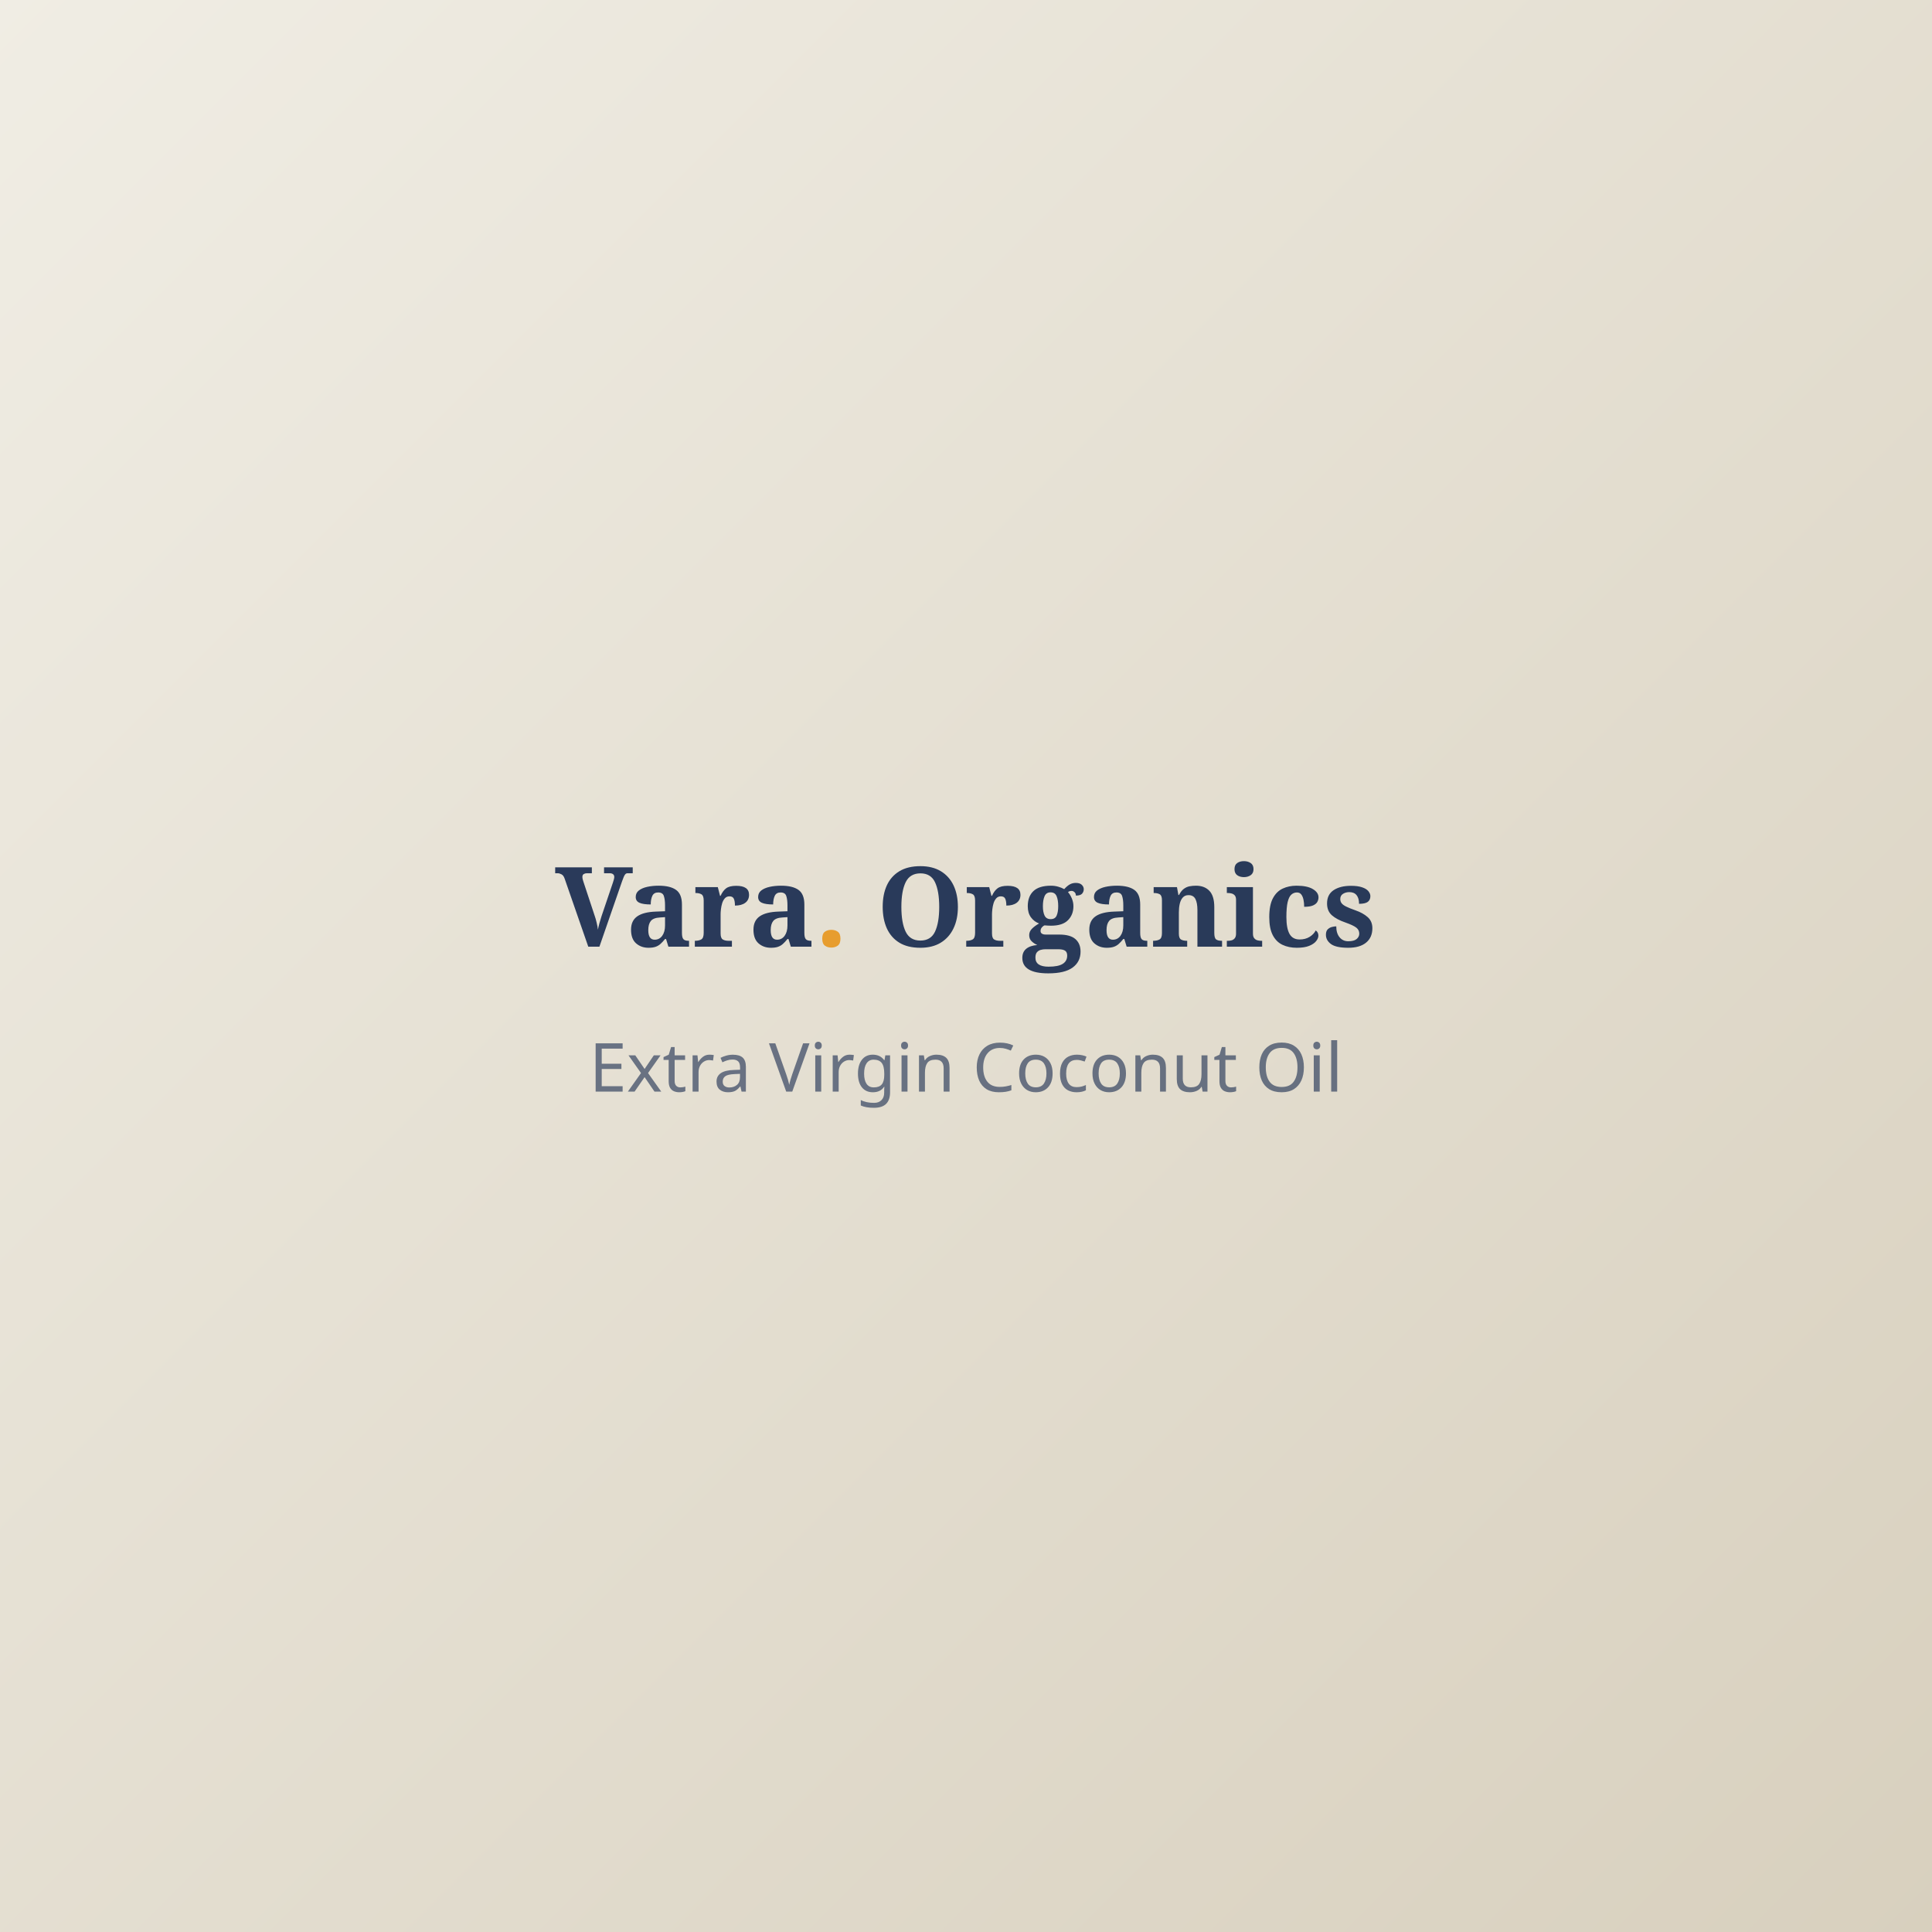
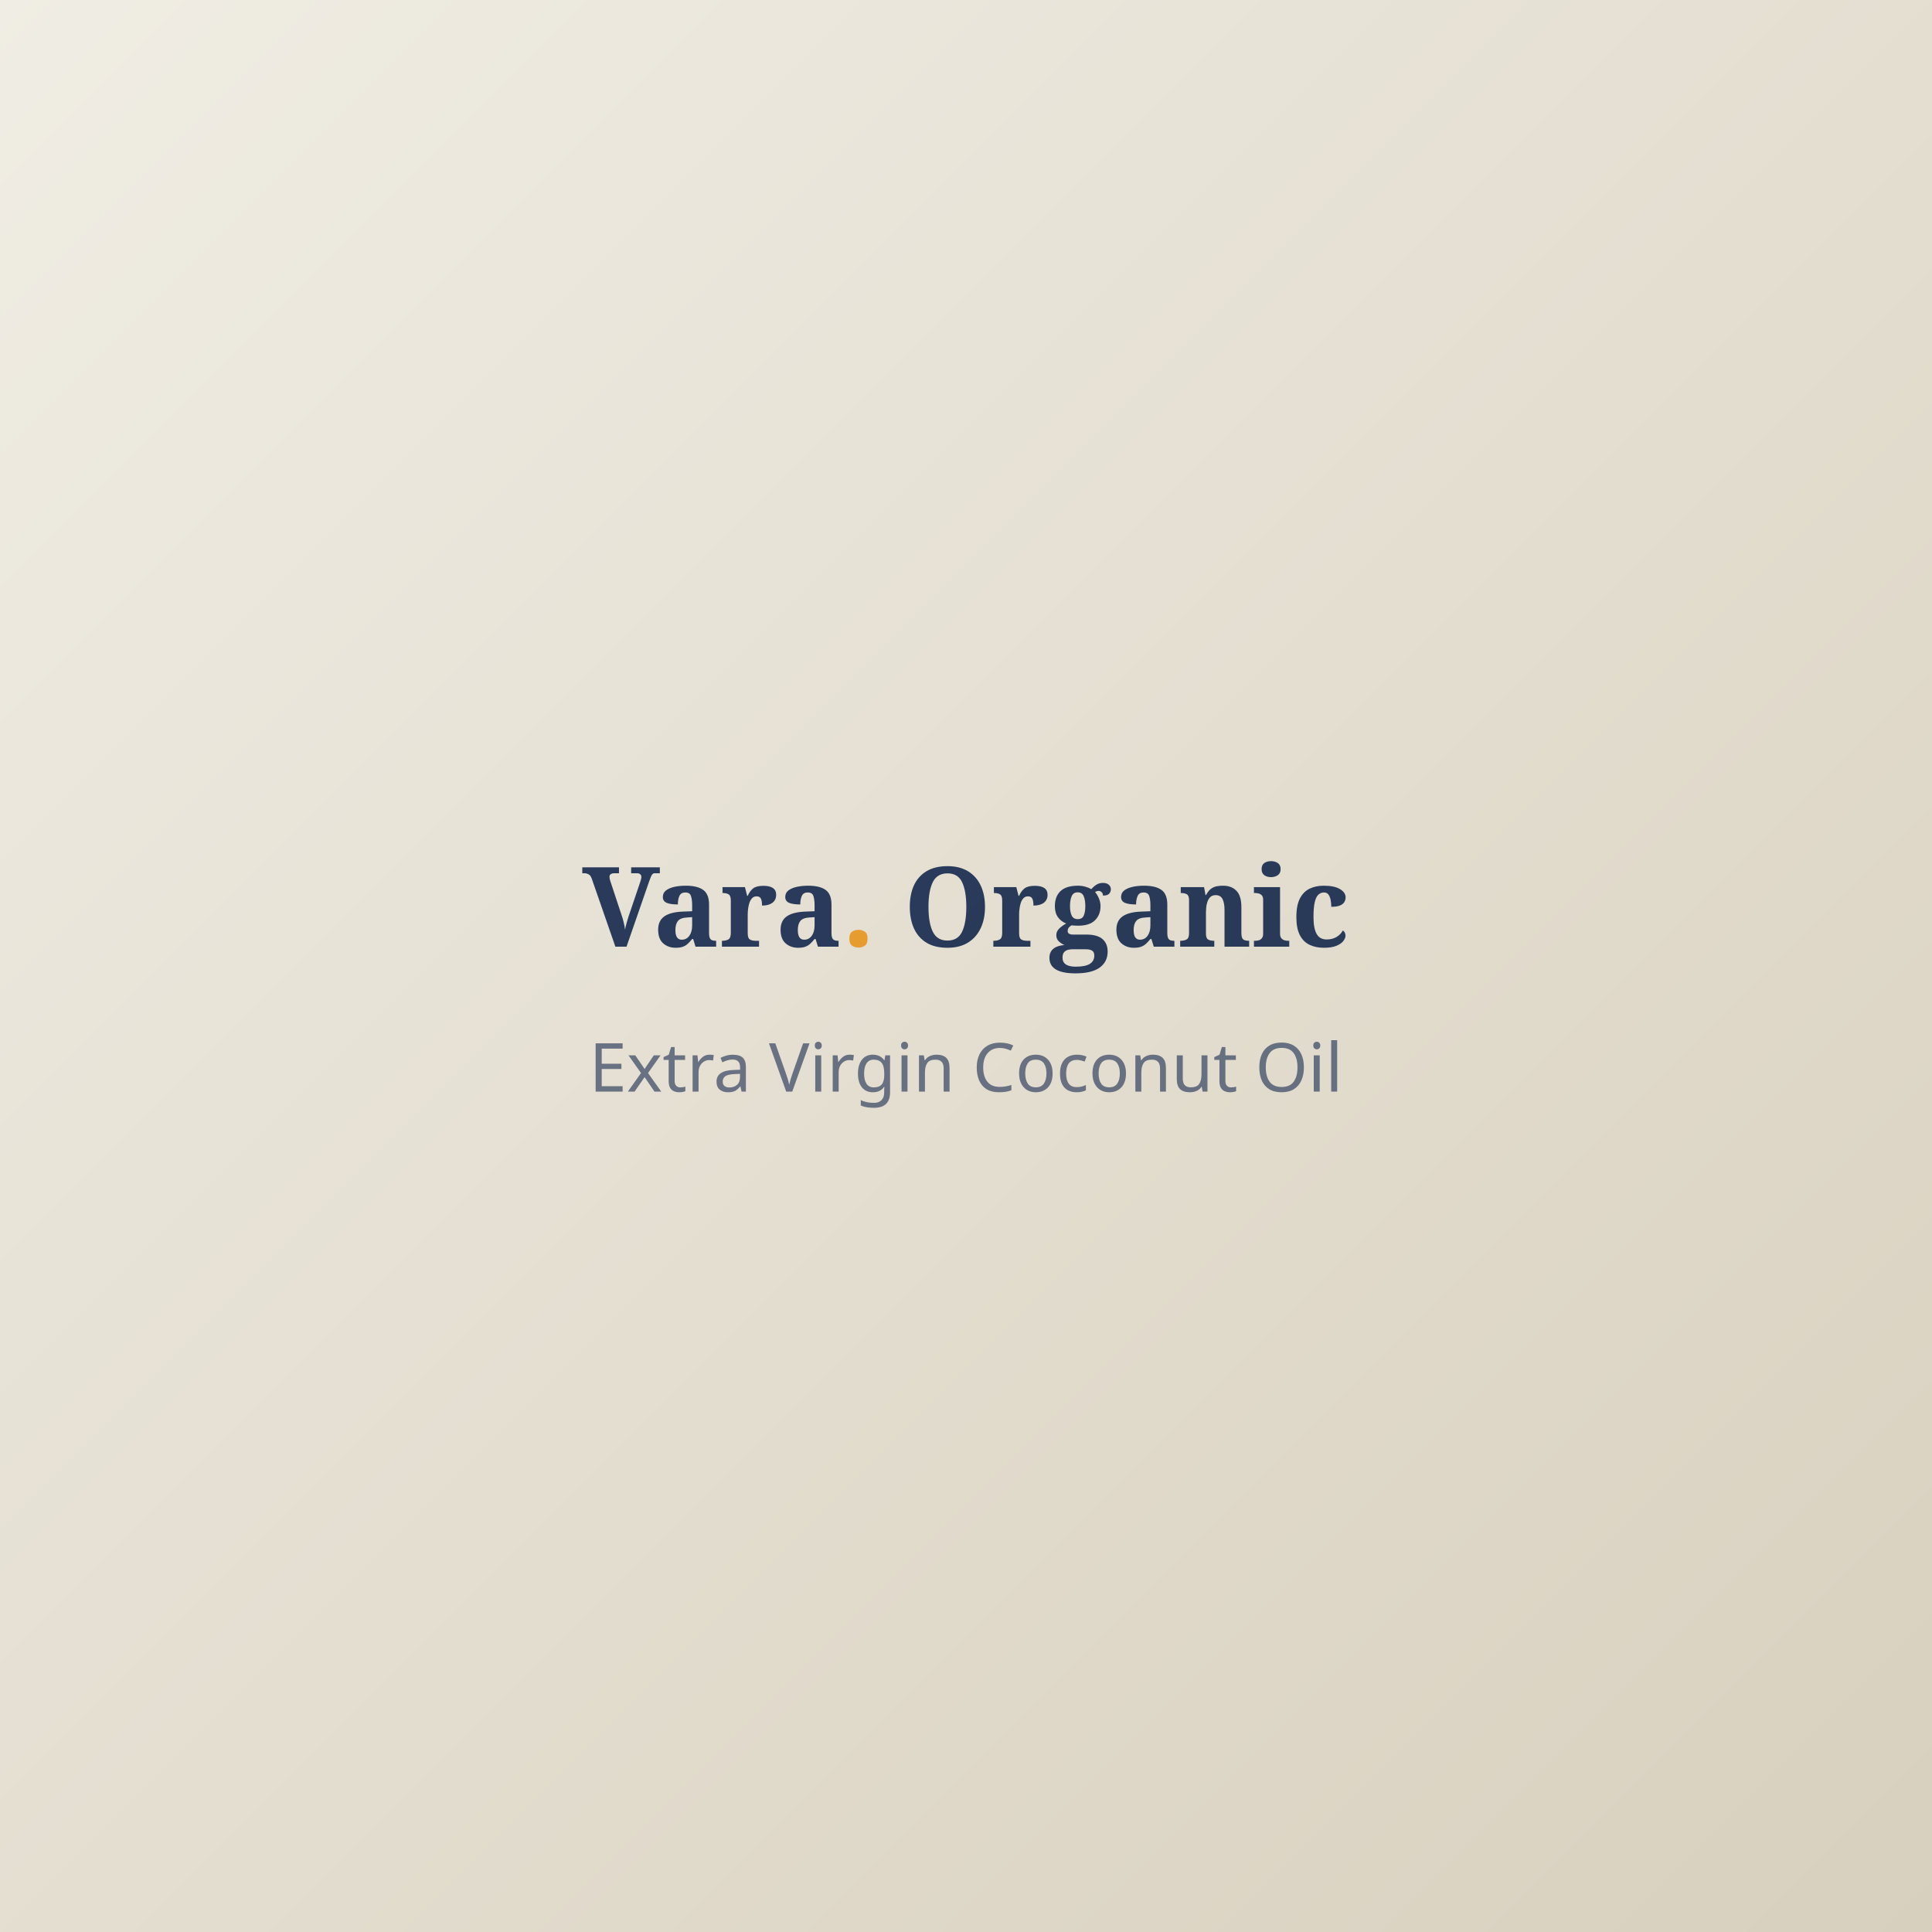
<svg xmlns="http://www.w3.org/2000/svg" viewBox="0 0 800 800" role="img" aria-label="Extra Virgin Coconut Oil">
  <defs>
    <linearGradient id="g" x1="0" y1="0" x2="1" y2="1">
      <stop offset="0" stop-color="#F0EDE4" />
      <stop offset="1" stop-color="#D8D0BE" />
    </linearGradient>
  </defs>
  <rect width="800" height="800" fill="url(#g)" />
-   <text x="400" y="392" font-family="Georgia,serif" font-size="46" font-weight="600" fill="#15284C" text-anchor="middle" opacity="0.9">Vara<tspan fill="#E8961C">.</tspan> Organics</text>
+   <text x="400" y="392" font-family="Georgia,serif" font-size="46" font-weight="600" fill="#15284C" text-anchor="middle" opacity="0.9">Vara<tspan fill="#E8961C">.</tspan> Organic</text>
  <text x="400" y="452" font-family="system-ui,sans-serif" font-size="28" fill="#15284C" text-anchor="middle" opacity="0.6">Extra Virgin Coconut Oil</text>
</svg>
